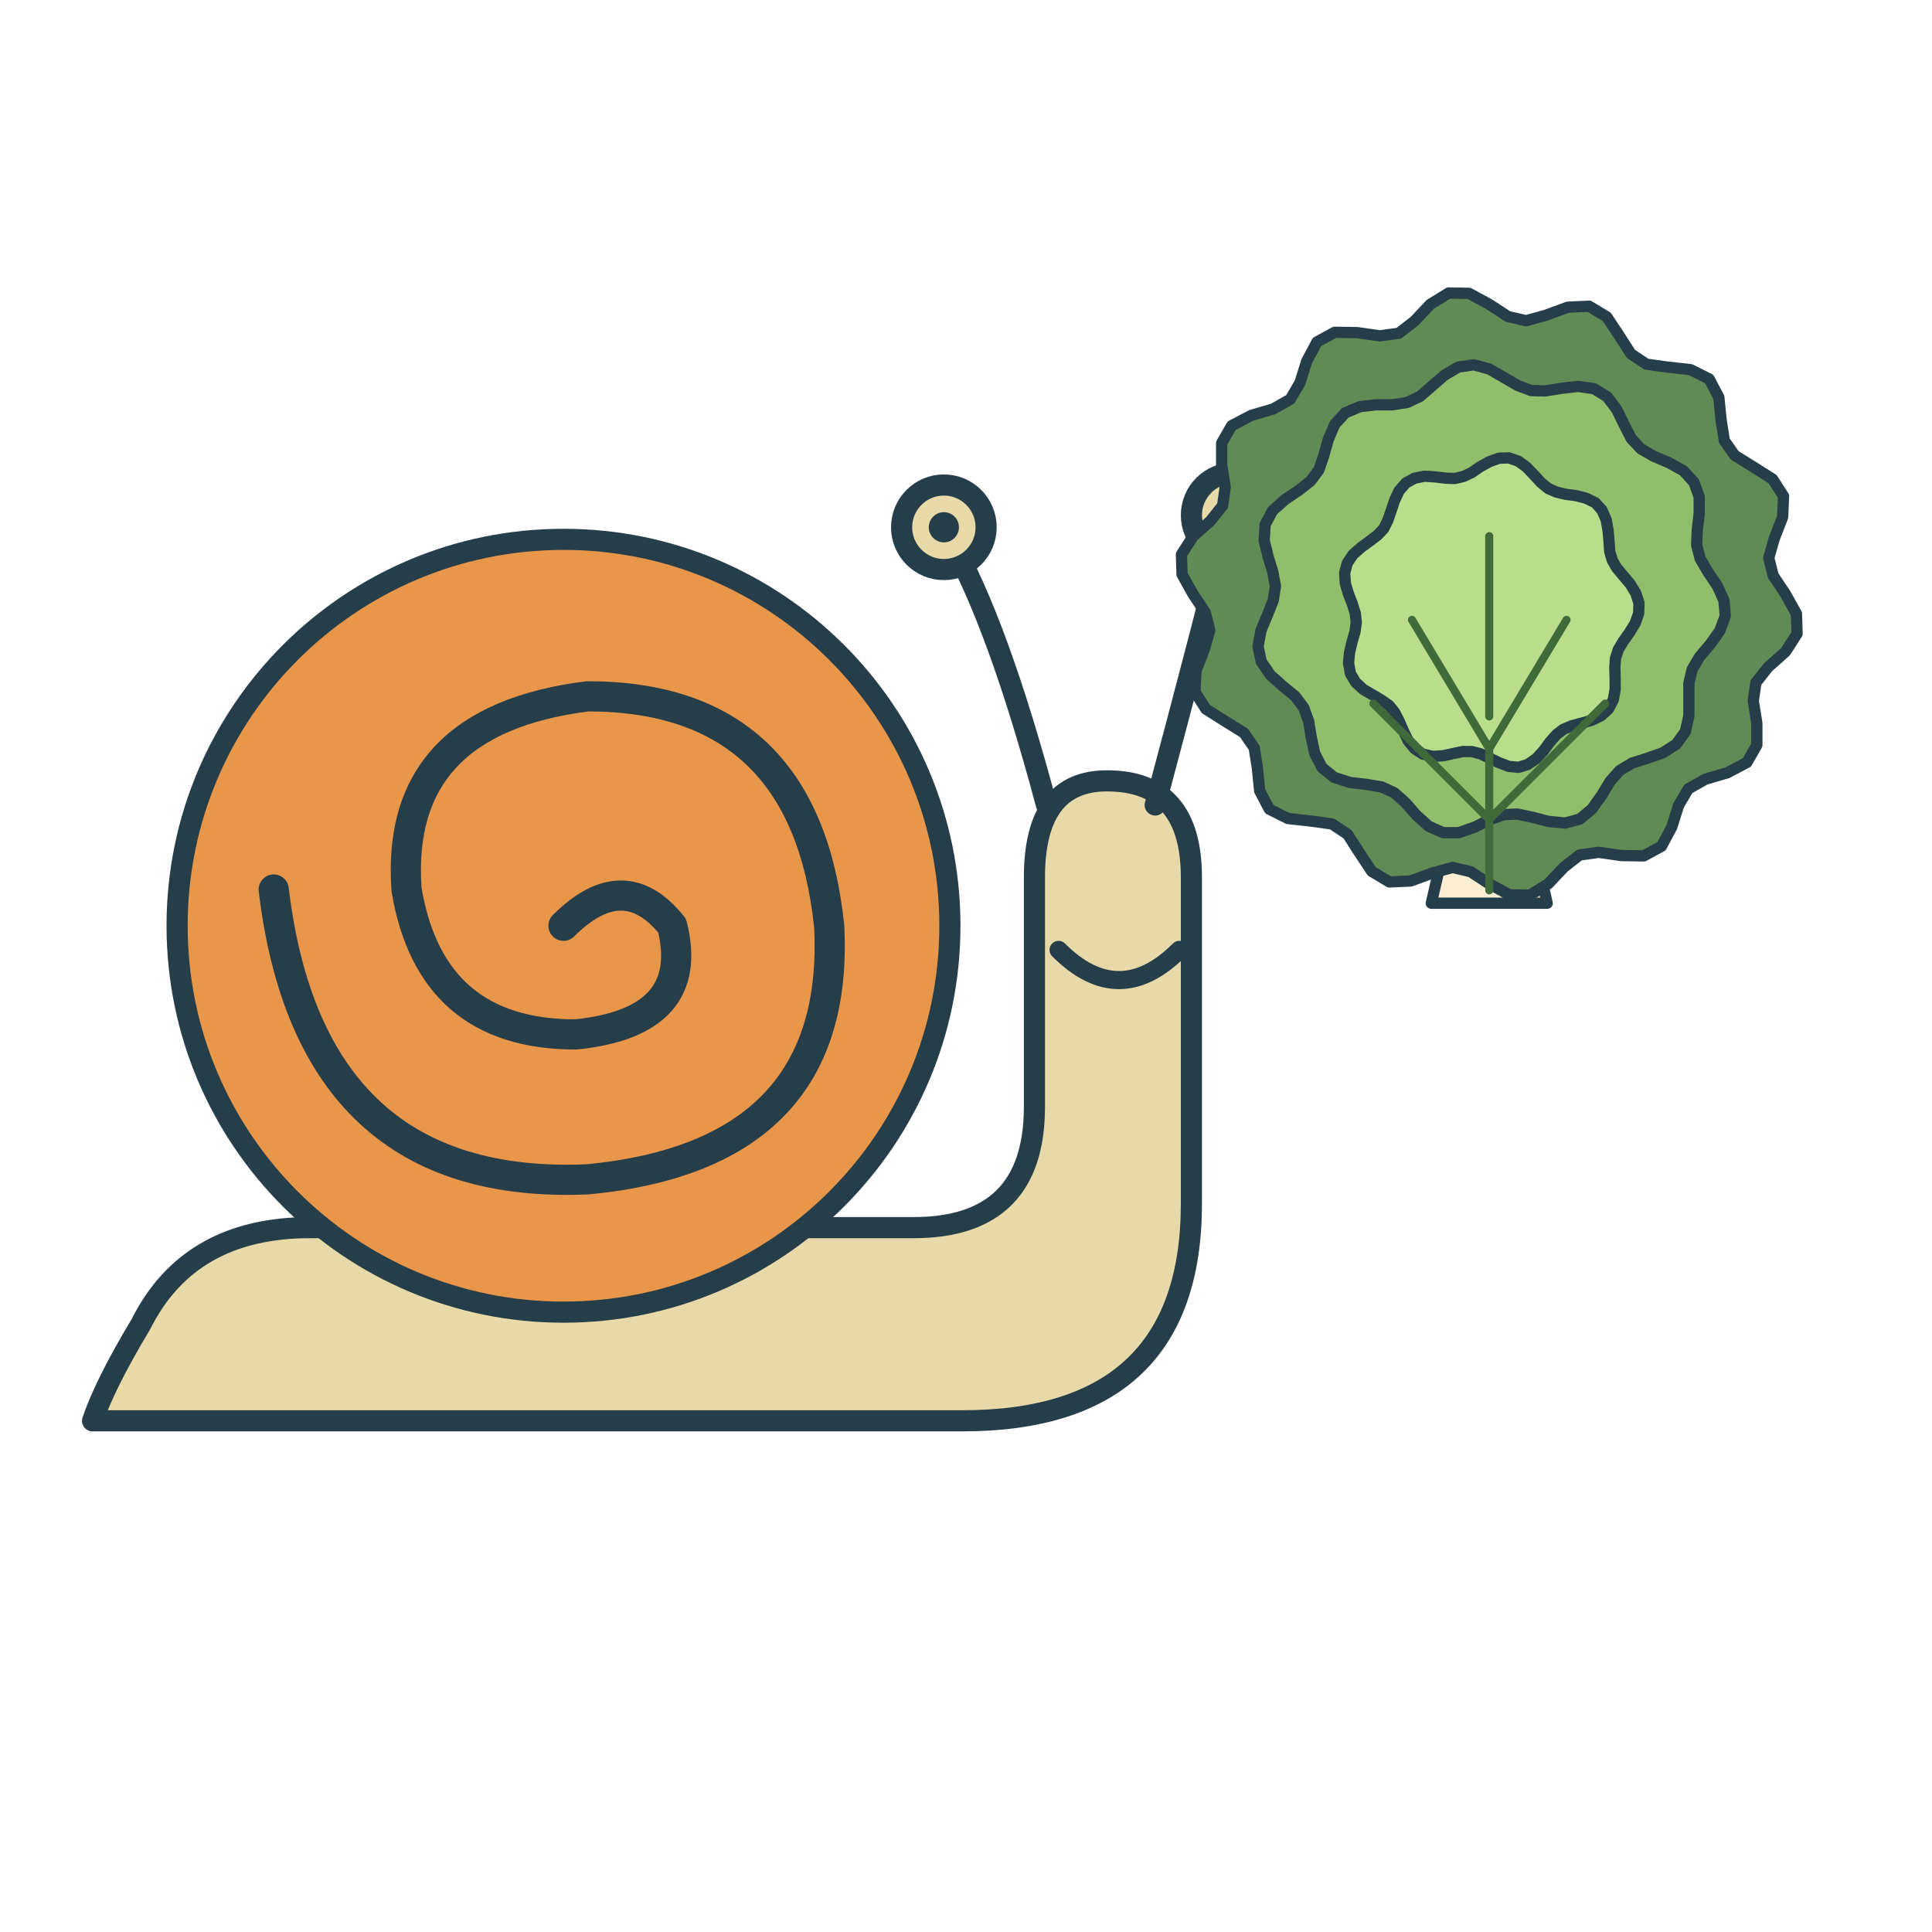
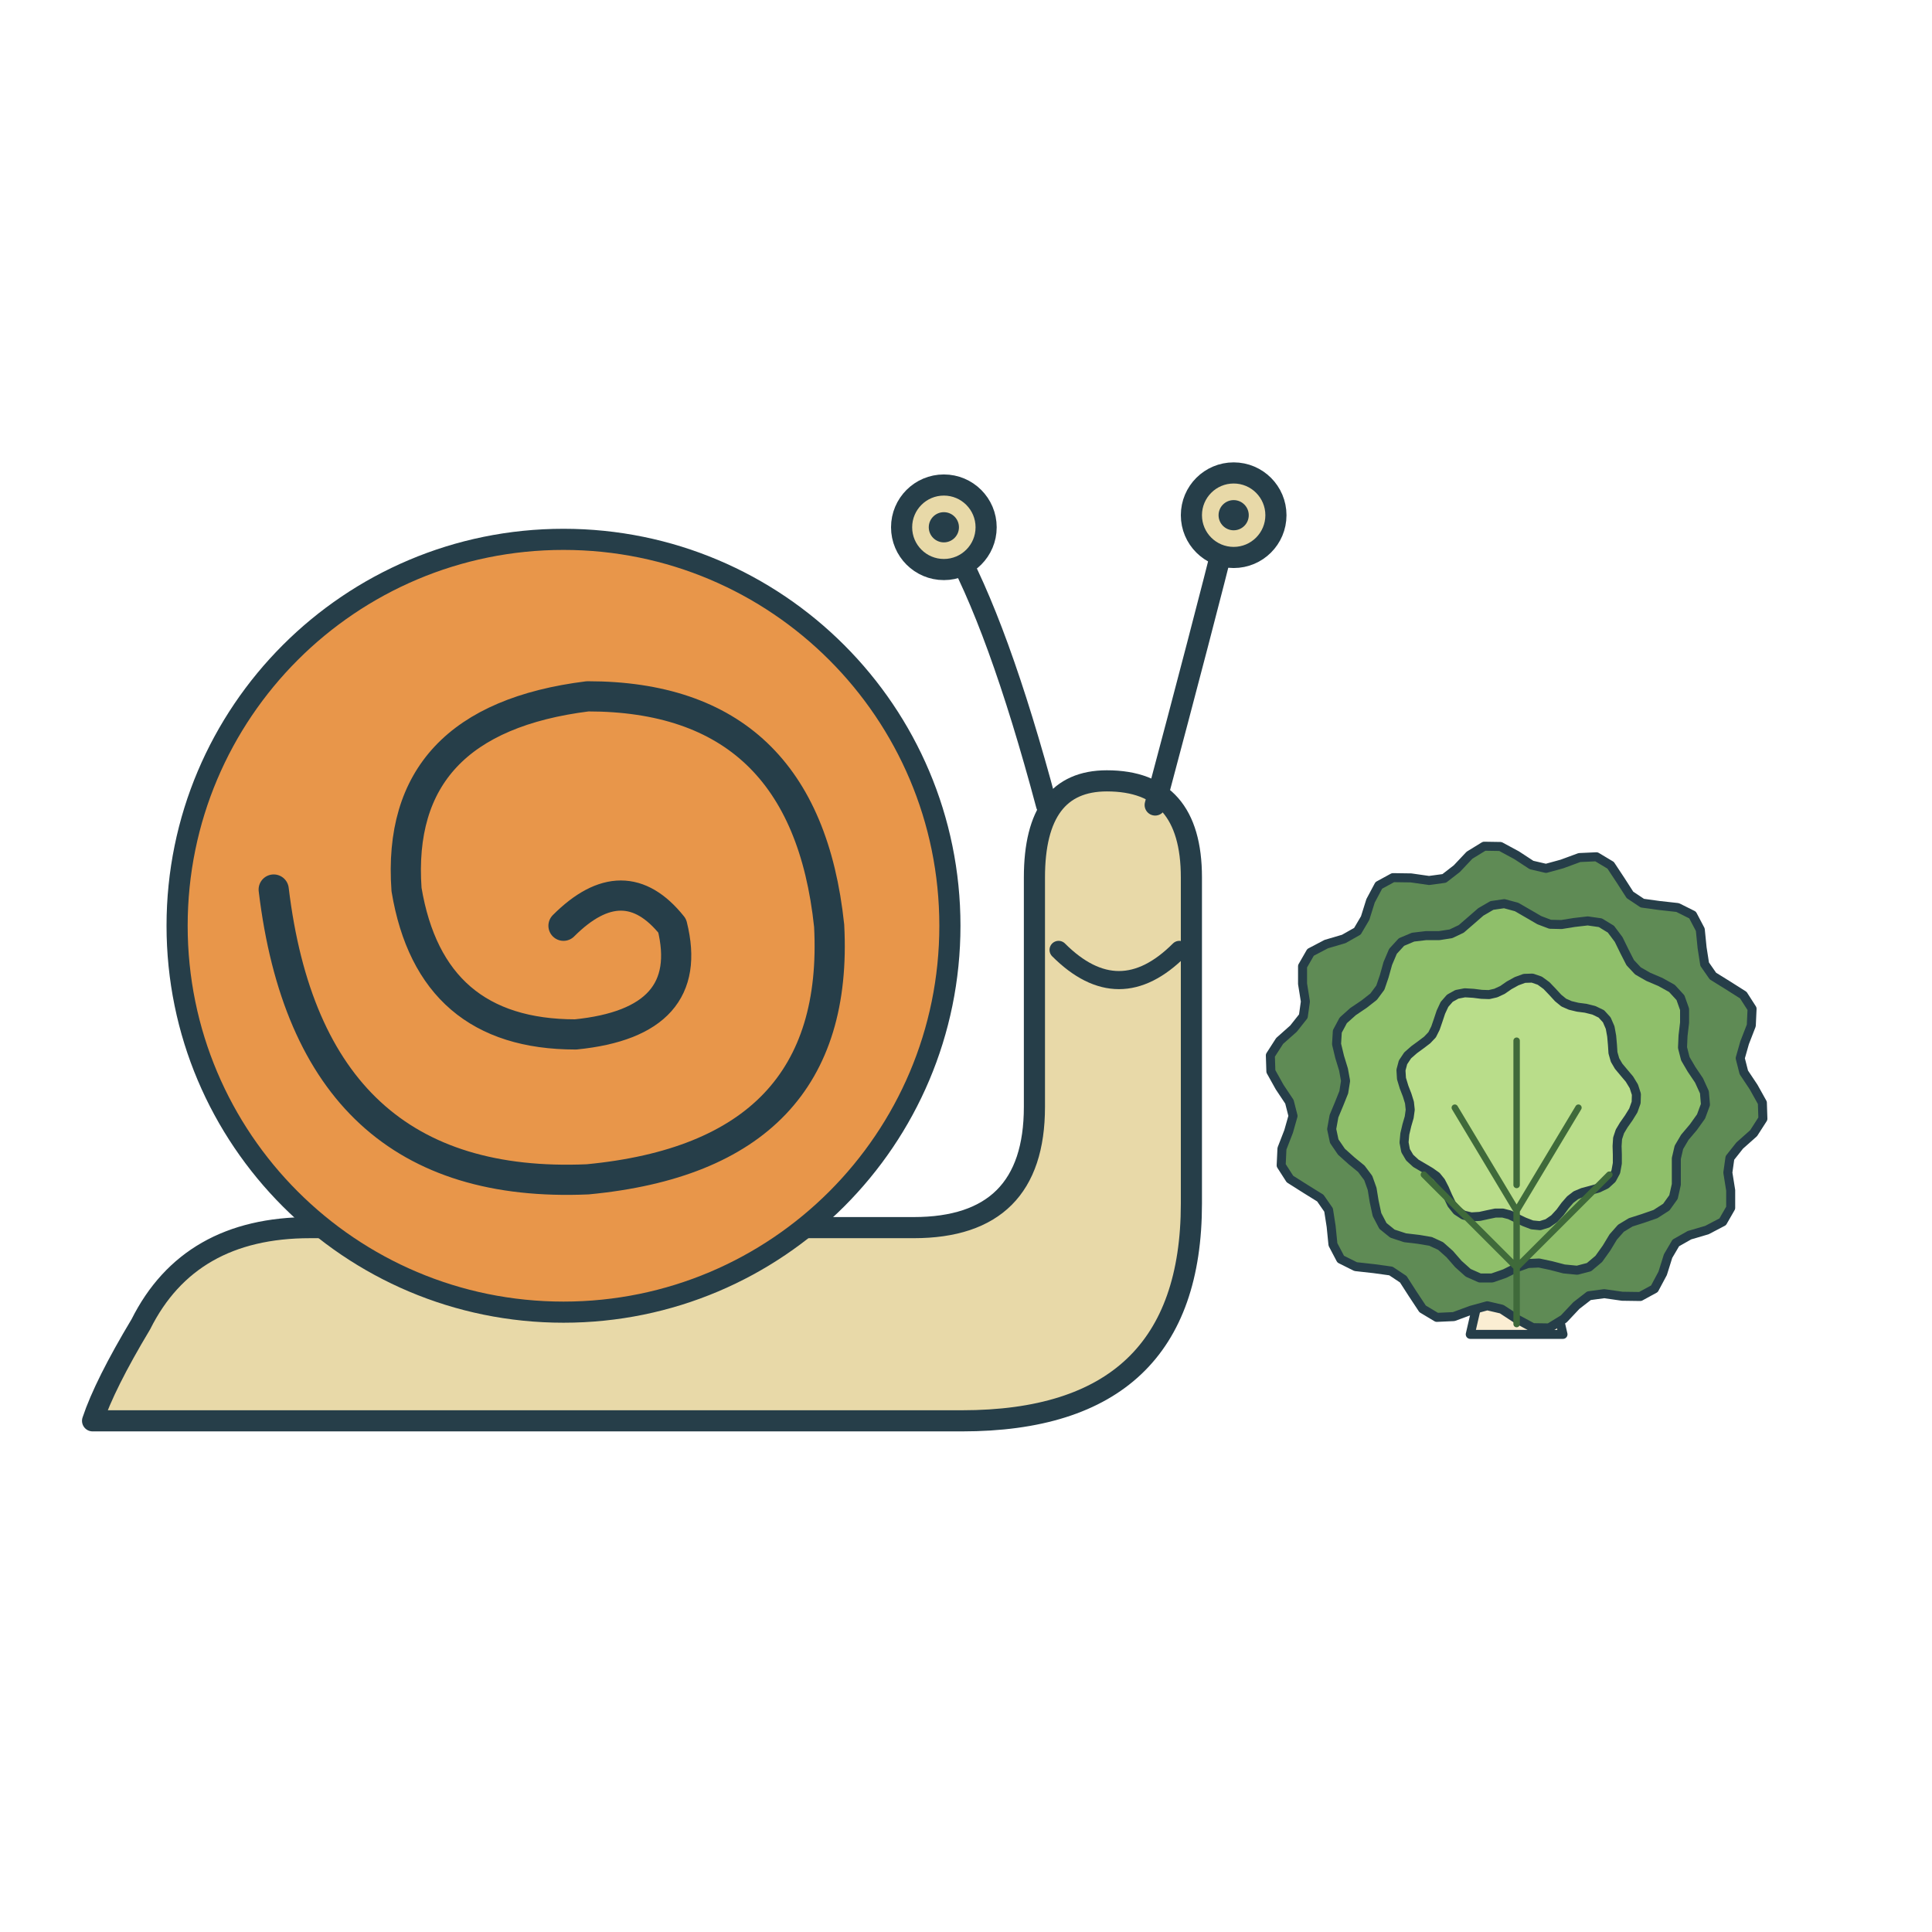
<svg xmlns="http://www.w3.org/2000/svg" viewBox="0 0 240 240">
  <g stroke="#263e49" stroke-width="3.5" stroke-linecap="round" stroke-linejoin="round">
    <g transform="translate(-8 25) scale(.75)">
      <g stroke="#263e49" stroke-width="3.5" stroke-linecap="round" stroke-linejoin="round">
        <path d="M26 202 L170 202 Q208 202 208 166 L208 112 Q208 96 194 96 Q182 96 182 112 L182 150 Q182 170 162 170 L62 170 Q42 170 34 186 Q28 196 26 202 Z" fill="#e8d9a8" />
        <path d="M184 100 Q176 70 168 56 M202 100 Q210 70 214 54" fill="none" />
        <circle cx="167" cy="54" r="7" fill="#e8d9a8" />
        <circle cx="215" cy="52" r="7" fill="#e8d9a8" />
        <circle cx="167" cy="54" r="2.5" fill="#263e49" stroke="none" />
        <circle cx="215" cy="52" r="2.5" fill="#263e49" stroke="none" />
        <path d="M186 124 Q196 134 206 124" fill="none" stroke-width="3" />
        <circle cx="104" cy="120" r="64" fill="#e8964a" />
        <path d="M104 120 Q114 110 122 120 Q126 136 106 138 Q82 138 78 114 Q76 86 108 82 Q144 82 148 120 Q150 158 108 162 Q62 164 56 114" fill="none" stroke-width="5" />
      </g>
    </g>
-     <g transform="translate(137 25) scale(.4)">
+     <g transform="translate(150 96) scale(0.32)">
      <g stroke="#263e49" stroke-width="3.5" stroke-linecap="round" stroke-linejoin="round">
        <path d="M102 218 L138 218 L132 192 L108 192 Z" fill="#fbeed3" />
        <polygon points="212.0,122.0 215.4,128.1 215.6,134.3 212.0,139.9 206.6,144.7 202.8,149.5 202.0,155.2 203.1,162.1 203.1,168.9 200.0,174.3 193.9,177.5 187.1,179.5 181.8,182.5 178.8,187.6 176.7,194.3 173.5,200.3 168.0,203.3 161.0,203.2 154.0,202.2 148.1,203.0 143.2,206.8 138.3,212.0 132.6,215.5 126.3,215.4 120.0,212.0 114.2,208.2 108.6,206.9 102.4,208.6 95.6,211.1 89.0,211.4 83.5,208.1 79.6,202.2 76.0,196.6 71.2,193.4 64.7,192.5 57.5,191.7 51.7,188.8 48.7,183.1 48.0,176.1 47.0,169.7 43.8,165.1 38.0,161.5 32.0,157.7 28.6,152.4 28.9,145.9 31.5,139.2 33.2,133.2 31.8,127.7 28.0,122.0 24.6,115.9 24.4,109.7 28.0,104.1 33.4,99.3 37.2,94.5 38.0,88.8 36.9,81.9 36.9,75.1 40.0,69.7 46.1,66.5 52.9,64.5 58.2,61.5 61.2,56.4 63.3,49.7 66.5,43.7 72.0,40.7 79.0,40.8 86.0,41.8 91.9,41.0 96.8,37.2 101.7,32.0 107.4,28.5 113.7,28.6 120.0,32.0 125.8,35.8 131.4,37.1 137.6,35.4 144.4,32.9 151.0,32.6 156.5,35.9 160.4,41.8 164.0,47.4 168.8,50.6 175.3,51.5 182.5,52.3 188.3,55.2 191.3,60.9 192.0,67.9 193.0,74.3 196.2,78.9 202.0,82.5 208.0,86.3 211.4,91.6 211.1,98.1 208.5,104.8 206.8,110.8 208.2,116.3" fill="#5f8b55" />
        <polygon points="192.9,124.0 193.3,128.8 191.6,133.4 188.6,137.6 185.3,141.5 183.0,145.4 182.0,149.7 182.0,154.6 182.0,159.8 180.9,164.7 178.1,168.6 173.9,171.3 169.0,173.0 164.3,174.5 160.5,176.8 157.5,180.2 154.9,184.5 151.9,188.7 148.1,191.9 143.5,193.1 138.4,192.6 133.4,191.3 128.7,190.3 124.4,190.5 120.0,192.1 115.4,194.4 110.5,196.1 105.7,196.1 101.2,194.1 97.4,190.7 94.0,186.8 90.5,183.7 86.6,181.9 81.8,181.1 76.7,180.5 71.8,178.9 68.1,175.9 65.8,171.5 64.7,166.4 63.9,161.5 62.4,157.3 59.7,153.7 55.9,150.6 52.0,147.1 49.2,143.0 48.2,138.3 49.1,133.3 51.1,128.5 52.9,124.0 53.6,119.6 52.8,115.2 51.3,110.3 50.1,105.3 50.4,100.4 52.7,96.1 56.5,92.7 60.8,89.8 64.5,86.9 67.1,83.4 68.6,79.0 70.0,74.0 72.0,69.3 75.3,65.7 79.8,63.8 84.9,63.2 90.0,63.2 94.5,62.5 98.5,60.6 102.2,57.4 106.1,54.0 110.4,51.5 115.2,50.8 120.0,52.1 124.5,54.7 128.8,57.2 133.0,58.8 137.4,58.9 142.4,58.1 147.6,57.5 152.5,58.2 156.6,60.7 159.6,64.7 161.9,69.4 164.1,73.7 167.1,76.9 171.1,79.2 175.8,81.2 180.3,83.7 183.6,87.3 185.2,91.8 185.2,97.0 184.6,102.1 184.4,106.7 185.5,111.0 187.9,115.1 190.8,119.4" fill="#8fbf6a" />
        <polygon points="166.4,128.0 165.3,131.1 163.5,134.0 161.6,136.7 160.1,139.2 159.2,141.9 159.0,144.9 159.1,148.2 159.1,151.6 158.5,154.9 157.0,157.7 154.7,159.8 151.8,161.2 148.6,162.1 145.6,162.9 143.0,164.0 140.8,165.7 138.8,168.0 136.9,170.6 134.6,173.1 132.0,174.9 129.1,175.8 126.0,175.5 122.9,174.3 120.0,172.9 117.3,171.6 114.6,170.9 111.8,170.9 108.9,171.5 105.7,172.2 102.4,172.4 99.4,171.7 96.8,170.0 94.8,167.5 93.3,164.4 92.0,161.4 90.6,158.7 88.9,156.6 86.5,154.9 83.8,153.3 80.9,151.6 78.5,149.4 76.9,146.7 76.3,143.5 76.6,140.2 77.4,136.8 78.3,133.7 78.7,130.8 78.4,128.0 77.5,125.1 76.3,122.0 75.3,118.7 75.1,115.4 75.9,112.4 77.7,109.7 80.2,107.5 82.8,105.6 85.3,103.7 87.2,101.7 88.5,99.1 89.5,96.2 90.6,92.9 92.0,89.9 94.1,87.5 96.8,86.0 99.9,85.4 103.2,85.6 106.4,86.0 109.3,86.1 111.9,85.5 114.5,84.3 117.1,82.5 120.0,80.9 123.0,79.8 126.1,79.7 129.0,80.7 131.6,82.6 133.9,85.0 136.1,87.4 138.3,89.2 140.8,90.3 143.7,91.0 146.8,91.4 150.0,92.2 152.9,93.6 155.0,95.9 156.3,98.9 156.9,102.2 157.2,105.6 157.4,108.7 158.2,111.5 159.6,113.9 161.6,116.3 163.8,118.9 165.5,121.7 166.5,124.8" fill="#b9dd8a" />
        <path d="M120 214 L120 170 M120 192 L84 156 M120 192 L156 156 M120 170 L96 130 M120 170 L144 130 M120 160 L120 104" fill="none" stroke-width="2.5" stroke="#3f6a3a" />
      </g>
    </g>
  </g>
</svg>
